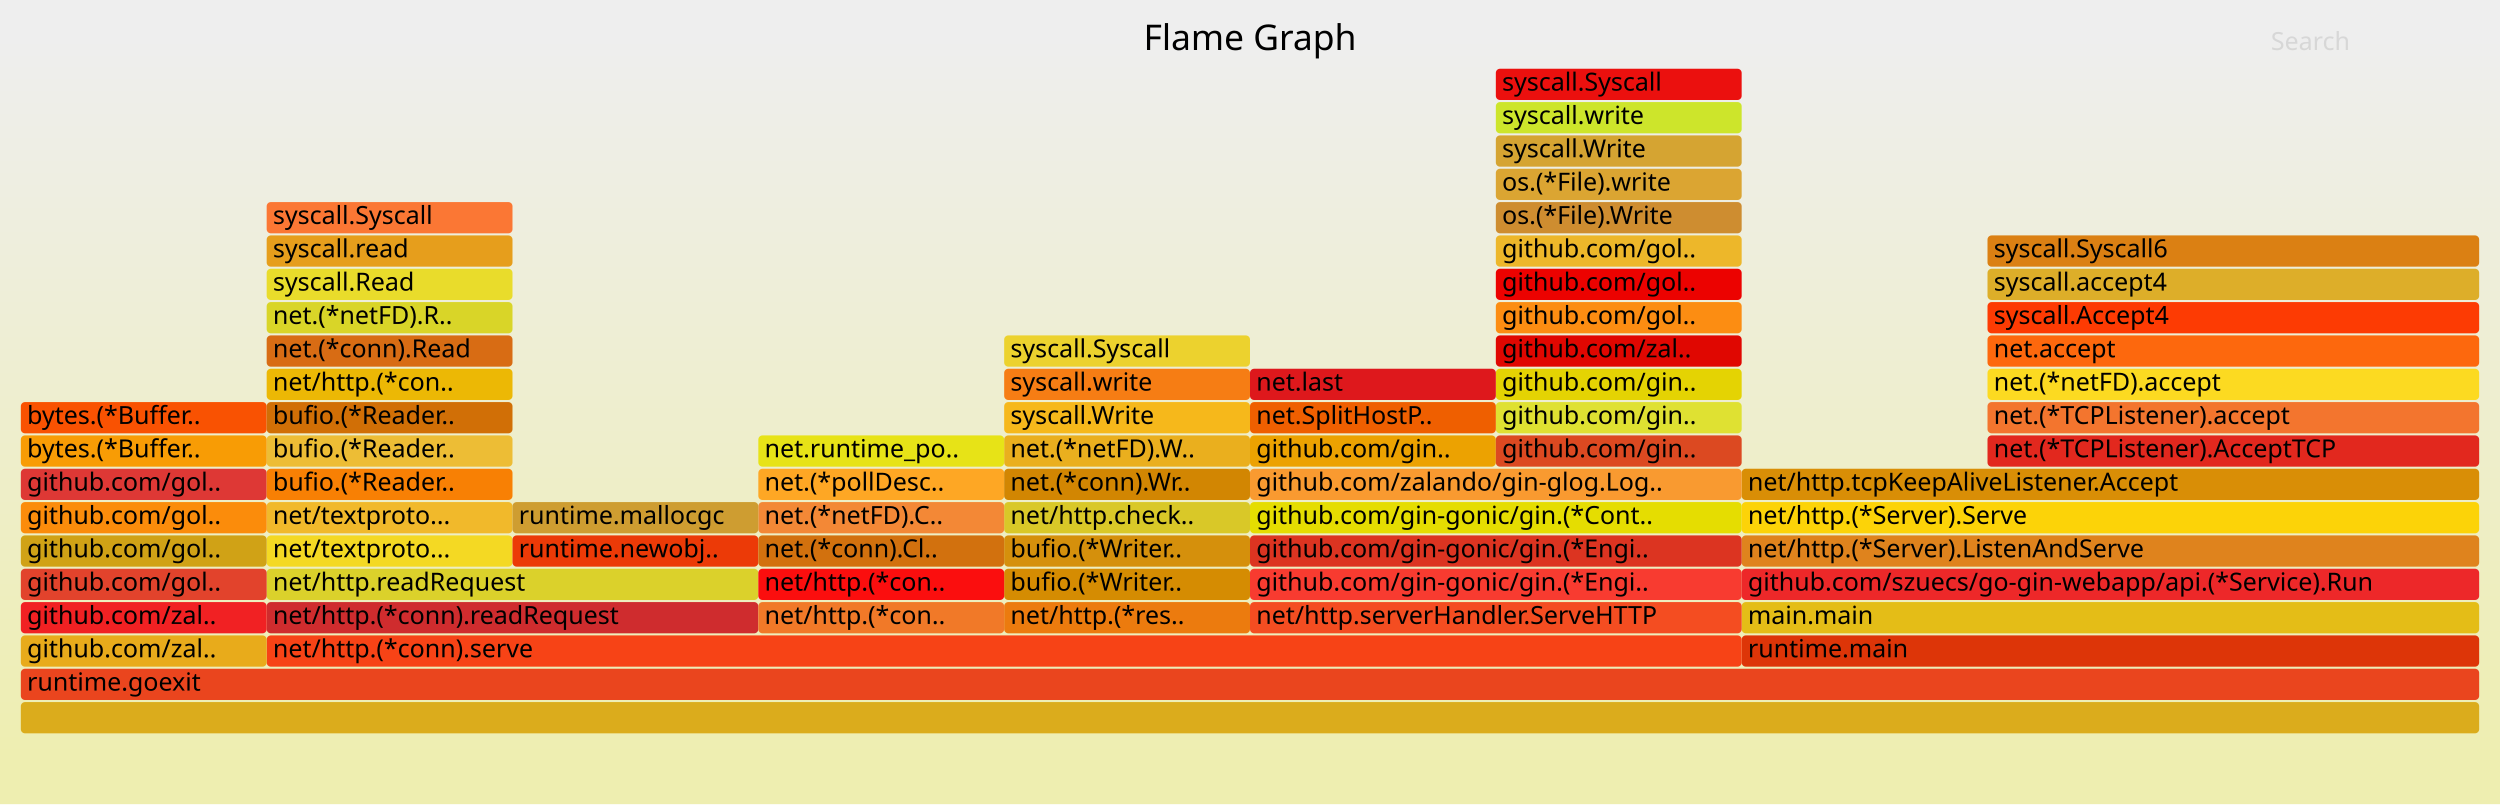
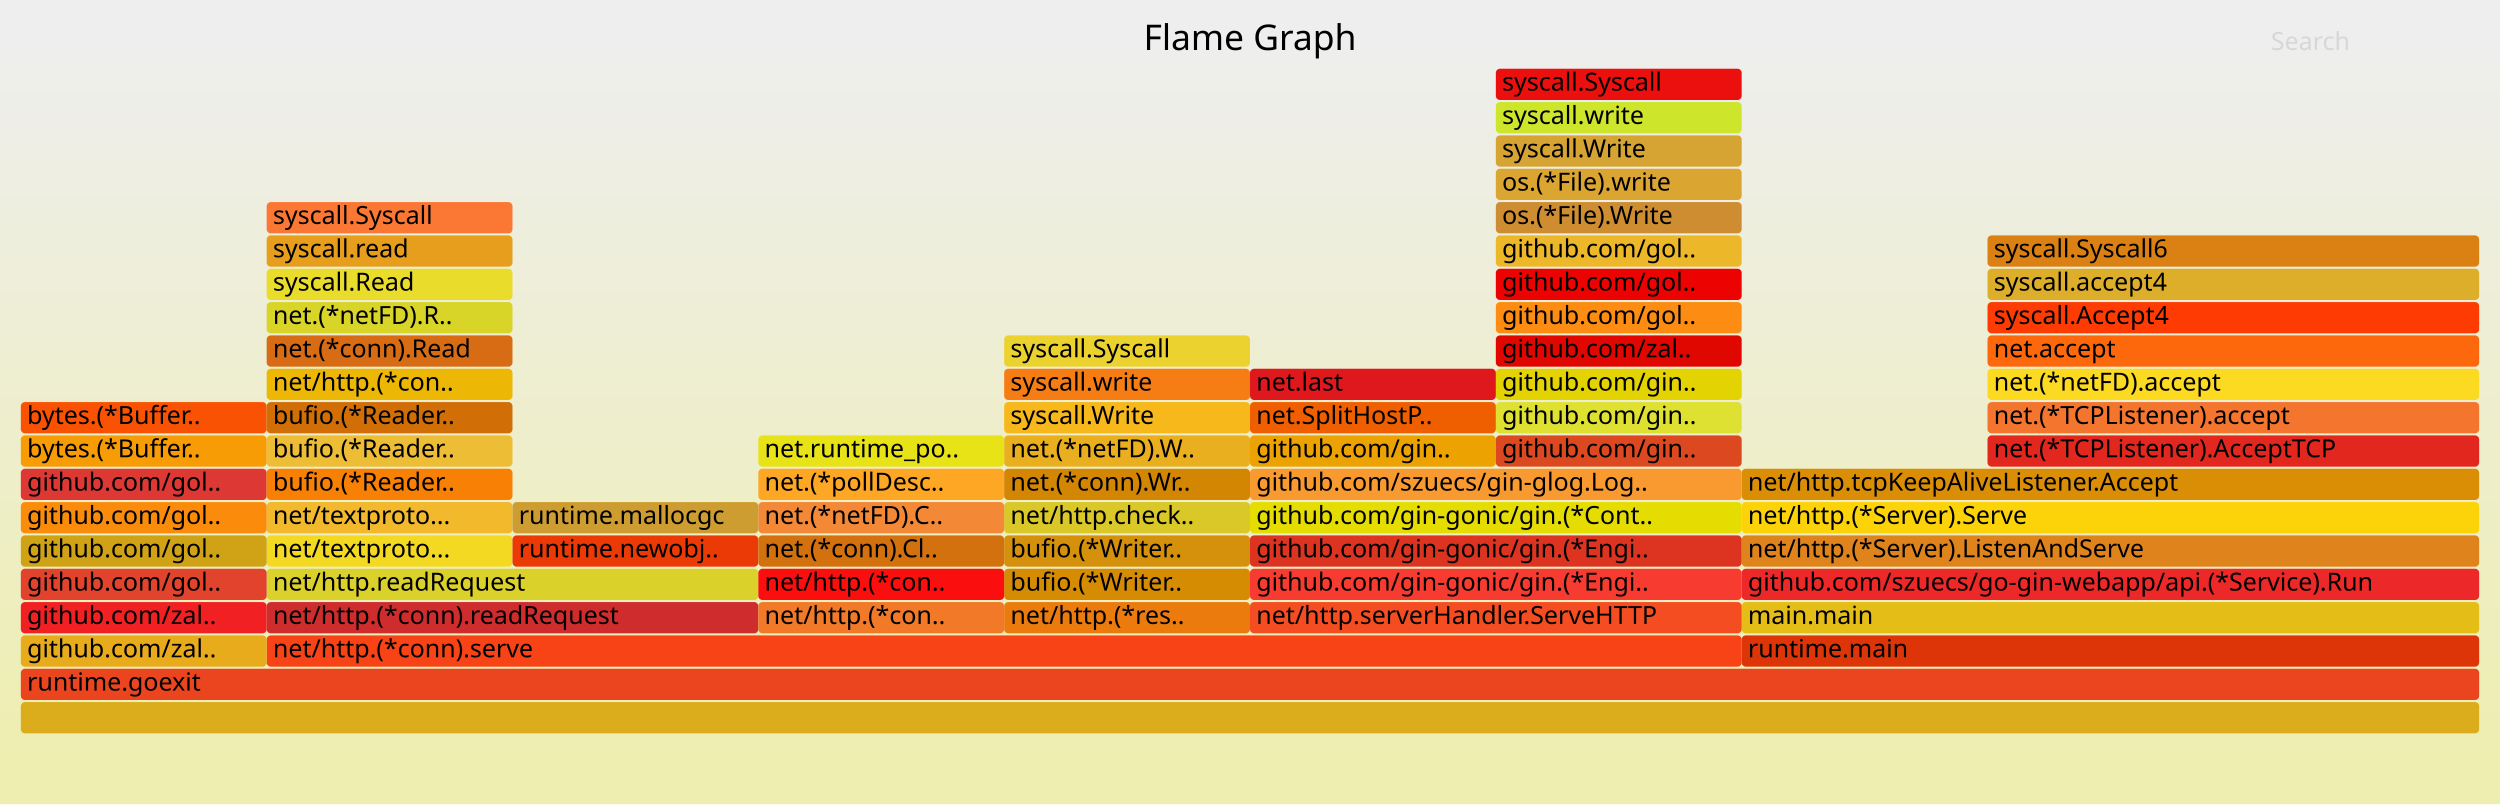
<svg xmlns="http://www.w3.org/2000/svg" version="1.1" width="1200" height="386" viewBox="0 0 1200 386">
  <defs>
    <linearGradient id="background" y1="0" y2="1" x1="0" x2="0">
      <stop stop-color="#eeeeee" offset="5%" />
      <stop stop-color="#eeeeb0" offset="95%" />
    </linearGradient>
  </defs>
  <style type="text/css">
	.func_g:hover { stroke:black; stroke-width:0.5; cursor:pointer; }
</style>
  <rect x="0.0" y="0" width="1200.0" height="386.0" fill="url(#background)" />
  <text text-anchor="middle" x="600.00" y="24" font-size="17" font-family="Verdana" fill="rgb(0,0,0)">Flame Graph</text>
  <text text-anchor="" x="10.00" y="369" font-size="12" font-family="Verdana" fill="rgb(0,0,0)" id="details"> </text>
  <text text-anchor="" x="10.00" y="24" font-size="12" font-family="Verdana" fill="rgb(0,0,0)" id="unzoom" style="opacity:0.0;cursor:pointer">Reset Zoom</text>
  <text text-anchor="" x="1090.00" y="24" font-size="12" font-family="Verdana" fill="rgb(0,0,0)" id="search" style="opacity:0.1;cursor:pointer">Search</text>
  <text text-anchor="" x="1090.00" y="369" font-size="12" font-family="Verdana" fill="rgb(0,0,0)" id="matched"> </text>
  <g class="func_g">
    <rect x="482.0" y="273" width="118.0" height="15.0" fill="rgb(213,140,2)" rx="2" ry="2" />
    <text text-anchor="" x="485.00" y="283.5" font-size="12" font-family="Verdana" fill="rgb(0,0,0)">bufio.(*Writer..</text>
  </g>
  <g class="func_g">
    <rect x="482.0" y="177" width="118.0" height="15.0" fill="rgb(246,125,20)" rx="2" ry="2" />
    <text text-anchor="" x="485.00" y="187.5" font-size="12" font-family="Verdana" fill="rgb(0,0,0)">syscall.write</text>
  </g>
  <g class="func_g">
    <rect x="482.0" y="209" width="118.0" height="15.0" fill="rgb(234,175,30)" rx="2" ry="2" />
    <text text-anchor="" x="485.00" y="219.5" font-size="12" font-family="Verdana" fill="rgb(0,0,0)">net.(*netFD).W..</text>
  </g>
  <g class="func_g">
    <rect x="364.0" y="225" width="118.0" height="15.0" fill="rgb(254,167,36)" rx="2" ry="2" />
    <text text-anchor="" x="367.00" y="235.5" font-size="12" font-family="Verdana" fill="rgb(0,0,0)">net.(*pollDesc..</text>
  </g>
  <g class="func_g">
    <rect x="128.0" y="257" width="118.0" height="15.0" fill="rgb(244,217,35)" rx="2" ry="2" />
    <text text-anchor="" x="131.00" y="267.5" font-size="12" font-family="Verdana" fill="rgb(0,0,0)">net/textproto...</text>
  </g>
  <g class="func_g">
    <rect x="718.0" y="49" width="118.0" height="15.0" fill="rgb(205,229,43)" rx="2" ry="2" />
    <text text-anchor="" x="721.00" y="59.5" font-size="12" font-family="Verdana" fill="rgb(0,0,0)">syscall.write</text>
  </g>
  <g class="func_g">
    <rect x="836.0" y="305" width="354.0" height="15.0" fill="rgb(221,53,8)" rx="2" ry="2" />
    <text text-anchor="" x="839.00" y="315.5" font-size="12" font-family="Verdana" fill="rgb(0,0,0)">runtime.main</text>
  </g>
  <g class="func_g">
    <rect x="128.0" y="113" width="118.0" height="15.0" fill="rgb(230,158,28)" rx="2" ry="2" />
    <text text-anchor="" x="131.00" y="123.5" font-size="12" font-family="Verdana" fill="rgb(0,0,0)">syscall.read</text>
  </g>
  <g class="func_g">
    <rect x="128.0" y="209" width="118.0" height="15.0" fill="rgb(237,189,53)" rx="2" ry="2" />
    <text text-anchor="" x="131.00" y="219.5" font-size="12" font-family="Verdana" fill="rgb(0,0,0)">bufio.(*Reader..</text>
  </g>
  <g class="func_g">
    <rect x="482.0" y="161" width="118.0" height="15.0" fill="rgb(236,210,46)" rx="2" ry="2" />
    <text text-anchor="" x="485.00" y="171.5" font-size="12" font-family="Verdana" fill="rgb(0,0,0)">syscall.Syscall</text>
  </g>
  <g class="func_g">
    <rect x="482.0" y="225" width="118.0" height="15.0" fill="rgb(210,134,2)" rx="2" ry="2" />
    <text text-anchor="" x="485.00" y="235.5" font-size="12" font-family="Verdana" fill="rgb(0,0,0)">net.(*conn).Wr..</text>
  </g>
  <g class="func_g">
    <rect x="718.0" y="177" width="118.0" height="15.0" fill="rgb(228,211,3)" rx="2" ry="2" />
    <text text-anchor="" x="721.00" y="187.5" font-size="12" font-family="Verdana" fill="rgb(0,0,0)">github.com/gin..</text>
  </g>
  <g class="func_g">
    <rect x="128.0" y="273" width="236.0" height="15.0" fill="rgb(219,209,43)" rx="2" ry="2" />
    <text text-anchor="" x="131.00" y="283.5" font-size="12" font-family="Verdana" fill="rgb(0,0,0)">net/http.readRequest</text>
  </g>
  <g class="func_g">
    <rect x="600.0" y="241" width="236.0" height="15.0" fill="rgb(229,221,1)" rx="2" ry="2" />
    <text text-anchor="" x="603.00" y="251.5" font-size="12" font-family="Verdana" fill="rgb(0,0,0)">github.com/gin-gonic/gin.(*Cont..</text>
  </g>
  <g class="func_g">
    <rect x="364.0" y="273" width="118.0" height="15.0" fill="rgb(251,14,14)" rx="2" ry="2" />
    <text text-anchor="" x="367.00" y="283.5" font-size="12" font-family="Verdana" fill="rgb(0,0,0)">net/http.(*con..</text>
  </g>
  <g class="func_g">
    <rect x="718.0" y="145" width="118.0" height="15.0" fill="rgb(252,141,18)" rx="2" ry="2" />
    <text text-anchor="" x="721.00" y="155.5" font-size="12" font-family="Verdana" fill="rgb(0,0,0)">github.com/gol..</text>
  </g>
  <g class="func_g">
    <rect x="10.0" y="225" width="118.0" height="15.0" fill="rgb(222,56,53)" rx="2" ry="2" />
    <text text-anchor="" x="13.00" y="235.5" font-size="12" font-family="Verdana" fill="rgb(0,0,0)">github.com/gol..</text>
  </g>
  <g class="func_g">
    <rect x="128.0" y="305" width="708.0" height="15.0" fill="rgb(247,67,22)" rx="2" ry="2" />
    <text text-anchor="" x="131.00" y="315.5" font-size="12" font-family="Verdana" fill="rgb(0,0,0)">net/http.(*conn).serve</text>
  </g>
  <g class="func_g">
    <rect x="482.0" y="241" width="118.0" height="15.0" fill="rgb(217,200,40)" rx="2" ry="2" />
    <text text-anchor="" x="485.00" y="251.5" font-size="12" font-family="Verdana" fill="rgb(0,0,0)">net/http.check..</text>
  </g>
  <g class="func_g">
    <rect x="718.0" y="81" width="118.0" height="15.0" fill="rgb(219,165,50)" rx="2" ry="2" />
    <text text-anchor="" x="721.00" y="91.5" font-size="12" font-family="Verdana" fill="rgb(0,0,0)">os.(*File).write</text>
  </g>
  <g class="func_g">
    <rect x="954.0" y="161" width="236.0" height="15.0" fill="rgb(253,104,13)" rx="2" ry="2" />
    <text text-anchor="" x="957.00" y="171.5" font-size="12" font-family="Verdana" fill="rgb(0,0,0)">net.accept</text>
  </g>
  <g class="func_g">
    <rect x="836.0" y="225" width="354.0" height="15.0" fill="rgb(217,142,6)" rx="2" ry="2" />
    <text text-anchor="" x="839.00" y="235.5" font-size="12" font-family="Verdana" fill="rgb(0,0,0)">net/http.tcpKeepAliveListener.Accept</text>
  </g>
  <g class="func_g">
    <rect x="600.0" y="273" width="236.0" height="15.0" fill="rgb(248,59,48)" rx="2" ry="2" />
    <text text-anchor="" x="603.00" y="283.5" font-size="12" font-family="Verdana" fill="rgb(0,0,0)">github.com/gin-gonic/gin.(*Engi..</text>
  </g>
  <g class="func_g">
    <rect x="128.0" y="177" width="118.0" height="15.0" fill="rgb(236,184,5)" rx="2" ry="2" />
    <text text-anchor="" x="131.00" y="187.5" font-size="12" font-family="Verdana" fill="rgb(0,0,0)">net/http.(*con..</text>
  </g>
  <g class="func_g">
    <rect x="128.0" y="289" width="236.0" height="15.0" fill="rgb(207,44,46)" rx="2" ry="2" />
    <text text-anchor="" x="131.00" y="299.5" font-size="12" font-family="Verdana" fill="rgb(0,0,0)">net/http.(*conn).readRequest</text>
  </g>
  <g class="func_g">
    <rect x="10.0" y="321" width="1180.0" height="15.0" fill="rgb(234,69,30)" rx="2" ry="2" />
    <text text-anchor="" x="13.00" y="331.5" font-size="12" font-family="Verdana" fill="rgb(0,0,0)">runtime.goexit</text>
  </g>
  <g class="func_g">
    <rect x="10.0" y="209" width="118.0" height="15.0" fill="rgb(248,156,5)" rx="2" ry="2" />
    <text text-anchor="" x="13.00" y="219.5" font-size="12" font-family="Verdana" fill="rgb(0,0,0)">bytes.(*Buffer..</text>
  </g>
  <g class="func_g">
    <rect x="836.0" y="289" width="354.0" height="15.0" fill="rgb(228,189,23)" rx="2" ry="2" />
    <text text-anchor="" x="839.00" y="299.5" font-size="12" font-family="Verdana" fill="rgb(0,0,0)">main.main</text>
  </g>
  <g class="func_g">
    <rect x="128.0" y="129" width="118.0" height="15.0" fill="rgb(233,220,43)" rx="2" ry="2" />
    <text text-anchor="" x="131.00" y="139.5" font-size="12" font-family="Verdana" fill="rgb(0,0,0)">syscall.Read</text>
  </g>
  <g class="func_g">
    <rect x="482.0" y="289" width="118.0" height="15.0" fill="rgb(236,123,14)" rx="2" ry="2" />
    <text text-anchor="" x="485.00" y="299.5" font-size="12" font-family="Verdana" fill="rgb(0,0,0)">net/http.(*res..</text>
  </g>
  <g class="func_g">
    <rect x="10.0" y="257" width="118.0" height="15.0" fill="rgb(208,162,22)" rx="2" ry="2" />
    <text text-anchor="" x="13.00" y="267.5" font-size="12" font-family="Verdana" fill="rgb(0,0,0)">github.com/gol..</text>
  </g>
  <g class="func_g">
    <rect x="718.0" y="65" width="118.0" height="15.0" fill="rgb(213,164,50)" rx="2" ry="2" />
    <text text-anchor="" x="721.00" y="75.5" font-size="12" font-family="Verdana" fill="rgb(0,0,0)">syscall.Write</text>
  </g>
  <g class="func_g">
    <rect x="128.0" y="241" width="118.0" height="15.0" fill="rgb(241,185,43)" rx="2" ry="2" />
    <text text-anchor="" x="131.00" y="251.5" font-size="12" font-family="Verdana" fill="rgb(0,0,0)">net/textproto...</text>
  </g>
  <g class="func_g">
    <rect x="10.0" y="337" width="1180.0" height="15.0" fill="rgb(219,172,28)" rx="2" ry="2" />
    <text text-anchor="" x="13.00" y="347.5" font-size="12" font-family="Verdana" fill="rgb(0,0,0)" />
  </g>
  <g class="func_g">
    <rect x="718.0" y="193" width="118.0" height="15.0" fill="rgb(223,225,50)" rx="2" ry="2" />
    <text text-anchor="" x="721.00" y="203.5" font-size="12" font-family="Verdana" fill="rgb(0,0,0)">github.com/gin..</text>
  </g>
  <g class="func_g">
    <rect x="718.0" y="113" width="118.0" height="15.0" fill="rgb(237,183,42)" rx="2" ry="2" />
    <text text-anchor="" x="721.00" y="123.5" font-size="12" font-family="Verdana" fill="rgb(0,0,0)">github.com/gol..</text>
  </g>
  <g class="func_g">
    <rect x="246.0" y="257" width="118.0" height="15.0" fill="rgb(236,58,7)" rx="2" ry="2" />
    <text text-anchor="" x="249.00" y="267.5" font-size="12" font-family="Verdana" fill="rgb(0,0,0)">runtime.newobj..</text>
  </g>
  <g class="func_g">
    <rect x="954.0" y="113" width="236.0" height="15.0" fill="rgb(219,128,19)" rx="2" ry="2" />
    <text text-anchor="" x="957.00" y="123.5" font-size="12" font-family="Verdana" fill="rgb(0,0,0)">syscall.Syscall6</text>
  </g>
  <g class="func_g">
    <rect x="364.0" y="241" width="118.0" height="15.0" fill="rgb(243,136,54)" rx="2" ry="2" />
    <text text-anchor="" x="367.00" y="251.5" font-size="12" font-family="Verdana" fill="rgb(0,0,0)">net.(*netFD).C..</text>
  </g>
  <g class="func_g">
    <rect x="954.0" y="209" width="236.0" height="15.0" fill="rgb(226,40,30)" rx="2" ry="2" />
    <text text-anchor="" x="957.00" y="219.5" font-size="12" font-family="Verdana" fill="rgb(0,0,0)">net.(*TCPListener).AcceptTCP</text>
  </g>
  <g class="func_g">
    <rect x="128.0" y="225" width="118.0" height="15.0" fill="rgb(248,128,4)" rx="2" ry="2" />
    <text text-anchor="" x="131.00" y="235.5" font-size="12" font-family="Verdana" fill="rgb(0,0,0)">bufio.(*Reader..</text>
  </g>
  <g class="func_g">
    <rect x="482.0" y="257" width="118.0" height="15.0" fill="rgb(213,144,12)" rx="2" ry="2" />
    <text text-anchor="" x="485.00" y="267.5" font-size="12" font-family="Verdana" fill="rgb(0,0,0)">bufio.(*Writer..</text>
  </g>
  <g class="func_g">
    <rect x="364.0" y="289" width="118.0" height="15.0" fill="rgb(241,121,40)" rx="2" ry="2" />
    <text text-anchor="" x="367.00" y="299.5" font-size="12" font-family="Verdana" fill="rgb(0,0,0)">net/http.(*con..</text>
  </g>
  <g class="func_g">
    <rect x="836.0" y="241" width="354.0" height="15.0" fill="rgb(252,211,8)" rx="2" ry="2" />
    <text text-anchor="" x="839.00" y="251.5" font-size="12" font-family="Verdana" fill="rgb(0,0,0)">net/http.(*Server).Serve</text>
  </g>
  <g class="func_g">
    <rect x="600.0" y="289" width="236.0" height="15.0" fill="rgb(244,77,33)" rx="2" ry="2" />
    <text text-anchor="" x="603.00" y="299.5" font-size="12" font-family="Verdana" fill="rgb(0,0,0)">net/http.serverHandler.ServeHTTP</text>
  </g>
  <g class="func_g">
    <rect x="718.0" y="33" width="118.0" height="15.0" fill="rgb(235,16,14)" rx="2" ry="2" />
    <text text-anchor="" x="721.00" y="43.5" font-size="12" font-family="Verdana" fill="rgb(0,0,0)">syscall.Syscall</text>
  </g>
  <g class="func_g">
    <rect x="954.0" y="193" width="236.0" height="15.0" fill="rgb(243,117,46)" rx="2" ry="2" />
    <text text-anchor="" x="957.00" y="203.5" font-size="12" font-family="Verdana" fill="rgb(0,0,0)">net.(*TCPListener).accept</text>
  </g>
  <g class="func_g">
    <rect x="600.0" y="177" width="118.0" height="15.0" fill="rgb(222,24,28)" rx="2" ry="2" />
    <text text-anchor="" x="603.00" y="187.5" font-size="12" font-family="Verdana" fill="rgb(0,0,0)">net.last</text>
  </g>
  <g class="func_g">
    <rect x="10.0" y="305" width="118.0" height="15.0" fill="rgb(232,171,27)" rx="2" ry="2" />
    <text text-anchor="" x="13.00" y="315.5" font-size="12" font-family="Verdana" fill="rgb(0,0,0)">github.com/zal..</text>
  </g>
  <g class="func_g">
    <rect x="954.0" y="177" width="236.0" height="15.0" fill="rgb(252,218,33)" rx="2" ry="2" />
    <text text-anchor="" x="957.00" y="187.5" font-size="12" font-family="Verdana" fill="rgb(0,0,0)">net.(*netFD).accept</text>
  </g>
  <g class="func_g">
    <rect x="600.0" y="209" width="118.0" height="15.0" fill="rgb(236,162,1)" rx="2" ry="2" />
    <text text-anchor="" x="603.00" y="219.5" font-size="12" font-family="Verdana" fill="rgb(0,0,0)">github.com/gin..</text>
  </g>
  <g class="func_g">
    <rect x="954.0" y="145" width="236.0" height="15.0" fill="rgb(253,59,3)" rx="2" ry="2" />
    <text text-anchor="" x="957.00" y="155.5" font-size="12" font-family="Verdana" fill="rgb(0,0,0)">syscall.Accept4</text>
  </g>
  <g class="func_g">
    <rect x="600.0" y="225" width="236.0" height="15.0" fill="rgb(249,154,48)" rx="2" ry="2" />
-     <text text-anchor="" x="603.00" y="235.5" font-size="12" font-family="Verdana" fill="rgb(0,0,0)">github.com/zalando/gin-glog.Log..</text>
+     <text text-anchor="" x="603.00" y="235.5" font-size="12" font-family="Verdana" fill="rgb(0,0,0)">github.com/szuecs/gin-glog.Log..</text>
  </g>
  <g class="func_g">
    <rect x="836.0" y="273" width="354.0" height="15.0" fill="rgb(237,40,41)" rx="2" ry="2" />
    <text text-anchor="" x="839.00" y="283.5" font-size="12" font-family="Verdana" fill="rgb(0,0,0)">github.com/szuecs/go-gin-webapp/api.(*Service).Run</text>
  </g>
  <g class="func_g">
    <rect x="128.0" y="161" width="118.0" height="15.0" fill="rgb(216,108,20)" rx="2" ry="2" />
    <text text-anchor="" x="131.00" y="171.5" font-size="12" font-family="Verdana" fill="rgb(0,0,0)">net.(*conn).Read</text>
  </g>
  <g class="func_g">
    <rect x="10.0" y="193" width="118.0" height="15.0" fill="rgb(249,82,2)" rx="2" ry="2" />
    <text text-anchor="" x="13.00" y="203.5" font-size="12" font-family="Verdana" fill="rgb(0,0,0)">bytes.(*Buffer..</text>
  </g>
  <g class="func_g">
    <rect x="128.0" y="193" width="118.0" height="15.0" fill="rgb(209,111,6)" rx="2" ry="2" />
    <text text-anchor="" x="131.00" y="203.5" font-size="12" font-family="Verdana" fill="rgb(0,0,0)">bufio.(*Reader..</text>
  </g>
  <g class="func_g">
    <rect x="718.0" y="161" width="118.0" height="15.0" fill="rgb(224,7,1)" rx="2" ry="2" />
    <text text-anchor="" x="721.00" y="171.5" font-size="12" font-family="Verdana" fill="rgb(0,0,0)">github.com/zal..</text>
  </g>
  <g class="func_g">
    <rect x="718.0" y="97" width="118.0" height="15.0" fill="rgb(206,141,48)" rx="2" ry="2" />
    <text text-anchor="" x="721.00" y="107.5" font-size="12" font-family="Verdana" fill="rgb(0,0,0)">os.(*File).Write</text>
  </g>
  <g class="func_g">
    <rect x="10.0" y="241" width="118.0" height="15.0" fill="rgb(251,140,11)" rx="2" ry="2" />
    <text text-anchor="" x="13.00" y="251.5" font-size="12" font-family="Verdana" fill="rgb(0,0,0)">github.com/gol..</text>
  </g>
  <g class="func_g">
    <rect x="836.0" y="257" width="354.0" height="15.0" fill="rgb(223,131,29)" rx="2" ry="2" />
    <text text-anchor="" x="839.00" y="267.5" font-size="12" font-family="Verdana" fill="rgb(0,0,0)">net/http.(*Server).ListenAndServe</text>
  </g>
  <g class="func_g">
    <rect x="600.0" y="257" width="236.0" height="15.0" fill="rgb(220,52,33)" rx="2" ry="2" />
    <text text-anchor="" x="603.00" y="267.5" font-size="12" font-family="Verdana" fill="rgb(0,0,0)">github.com/gin-gonic/gin.(*Engi..</text>
  </g>
  <g class="func_g">
    <rect x="364.0" y="257" width="118.0" height="15.0" fill="rgb(210,113,14)" rx="2" ry="2" />
    <text text-anchor="" x="367.00" y="267.5" font-size="12" font-family="Verdana" fill="rgb(0,0,0)">net.(*conn).Cl..</text>
  </g>
  <g class="func_g">
    <rect x="246.0" y="241" width="118.0" height="15.0" fill="rgb(206,157,49)" rx="2" ry="2" />
    <text text-anchor="" x="249.00" y="251.5" font-size="12" font-family="Verdana" fill="rgb(0,0,0)">runtime.mallocgc</text>
  </g>
  <g class="func_g">
    <rect x="954.0" y="129" width="236.0" height="15.0" fill="rgb(221,174,41)" rx="2" ry="2" />
    <text text-anchor="" x="957.00" y="139.5" font-size="12" font-family="Verdana" fill="rgb(0,0,0)">syscall.accept4</text>
  </g>
  <g class="func_g">
    <rect x="10.0" y="289" width="118.0" height="15.0" fill="rgb(241,33,35)" rx="2" ry="2" />
    <text text-anchor="" x="13.00" y="299.5" font-size="12" font-family="Verdana" fill="rgb(0,0,0)">github.com/zal..</text>
  </g>
  <g class="func_g">
    <rect x="364.0" y="209" width="118.0" height="15.0" fill="rgb(231,227,23)" rx="2" ry="2" />
    <text text-anchor="" x="367.00" y="219.5" font-size="12" font-family="Verdana" fill="rgb(0,0,0)">net.runtime_po..</text>
  </g>
  <g class="func_g">
    <rect x="482.0" y="193" width="118.0" height="15.0" fill="rgb(246,184,27)" rx="2" ry="2" />
    <text text-anchor="" x="485.00" y="203.5" font-size="12" font-family="Verdana" fill="rgb(0,0,0)">syscall.Write</text>
  </g>
  <g class="func_g">
    <rect x="128.0" y="97" width="118.0" height="15.0" fill="rgb(251,119,52)" rx="2" ry="2" />
    <text text-anchor="" x="131.00" y="107.5" font-size="12" font-family="Verdana" fill="rgb(0,0,0)">syscall.Syscall</text>
  </g>
  <g class="func_g">
    <rect x="718.0" y="209" width="118.0" height="15.0" fill="rgb(220,73,33)" rx="2" ry="2" />
    <text text-anchor="" x="721.00" y="219.5" font-size="12" font-family="Verdana" fill="rgb(0,0,0)">github.com/gin..</text>
  </g>
  <g class="func_g">
    <rect x="600.0" y="193" width="118.0" height="15.0" fill="rgb(239,95,0)" rx="2" ry="2" />
    <text text-anchor="" x="603.00" y="203.5" font-size="12" font-family="Verdana" fill="rgb(0,0,0)">net.SplitHostP..</text>
  </g>
  <g class="func_g">
    <rect x="10.0" y="273" width="118.0" height="15.0" fill="rgb(226,67,44)" rx="2" ry="2" />
    <text text-anchor="" x="13.00" y="283.5" font-size="12" font-family="Verdana" fill="rgb(0,0,0)">github.com/gol..</text>
  </g>
  <g class="func_g">
    <rect x="128.0" y="145" width="118.0" height="15.0" fill="rgb(217,213,40)" rx="2" ry="2" />
    <text text-anchor="" x="131.00" y="155.5" font-size="12" font-family="Verdana" fill="rgb(0,0,0)">net.(*netFD).R..</text>
  </g>
  <g class="func_g">
    <rect x="718.0" y="129" width="118.0" height="15.0" fill="rgb(236,2,0)" rx="2" ry="2" />
    <text text-anchor="" x="721.00" y="139.5" font-size="12" font-family="Verdana" fill="rgb(0,0,0)">github.com/gol..</text>
  </g>
</svg>
